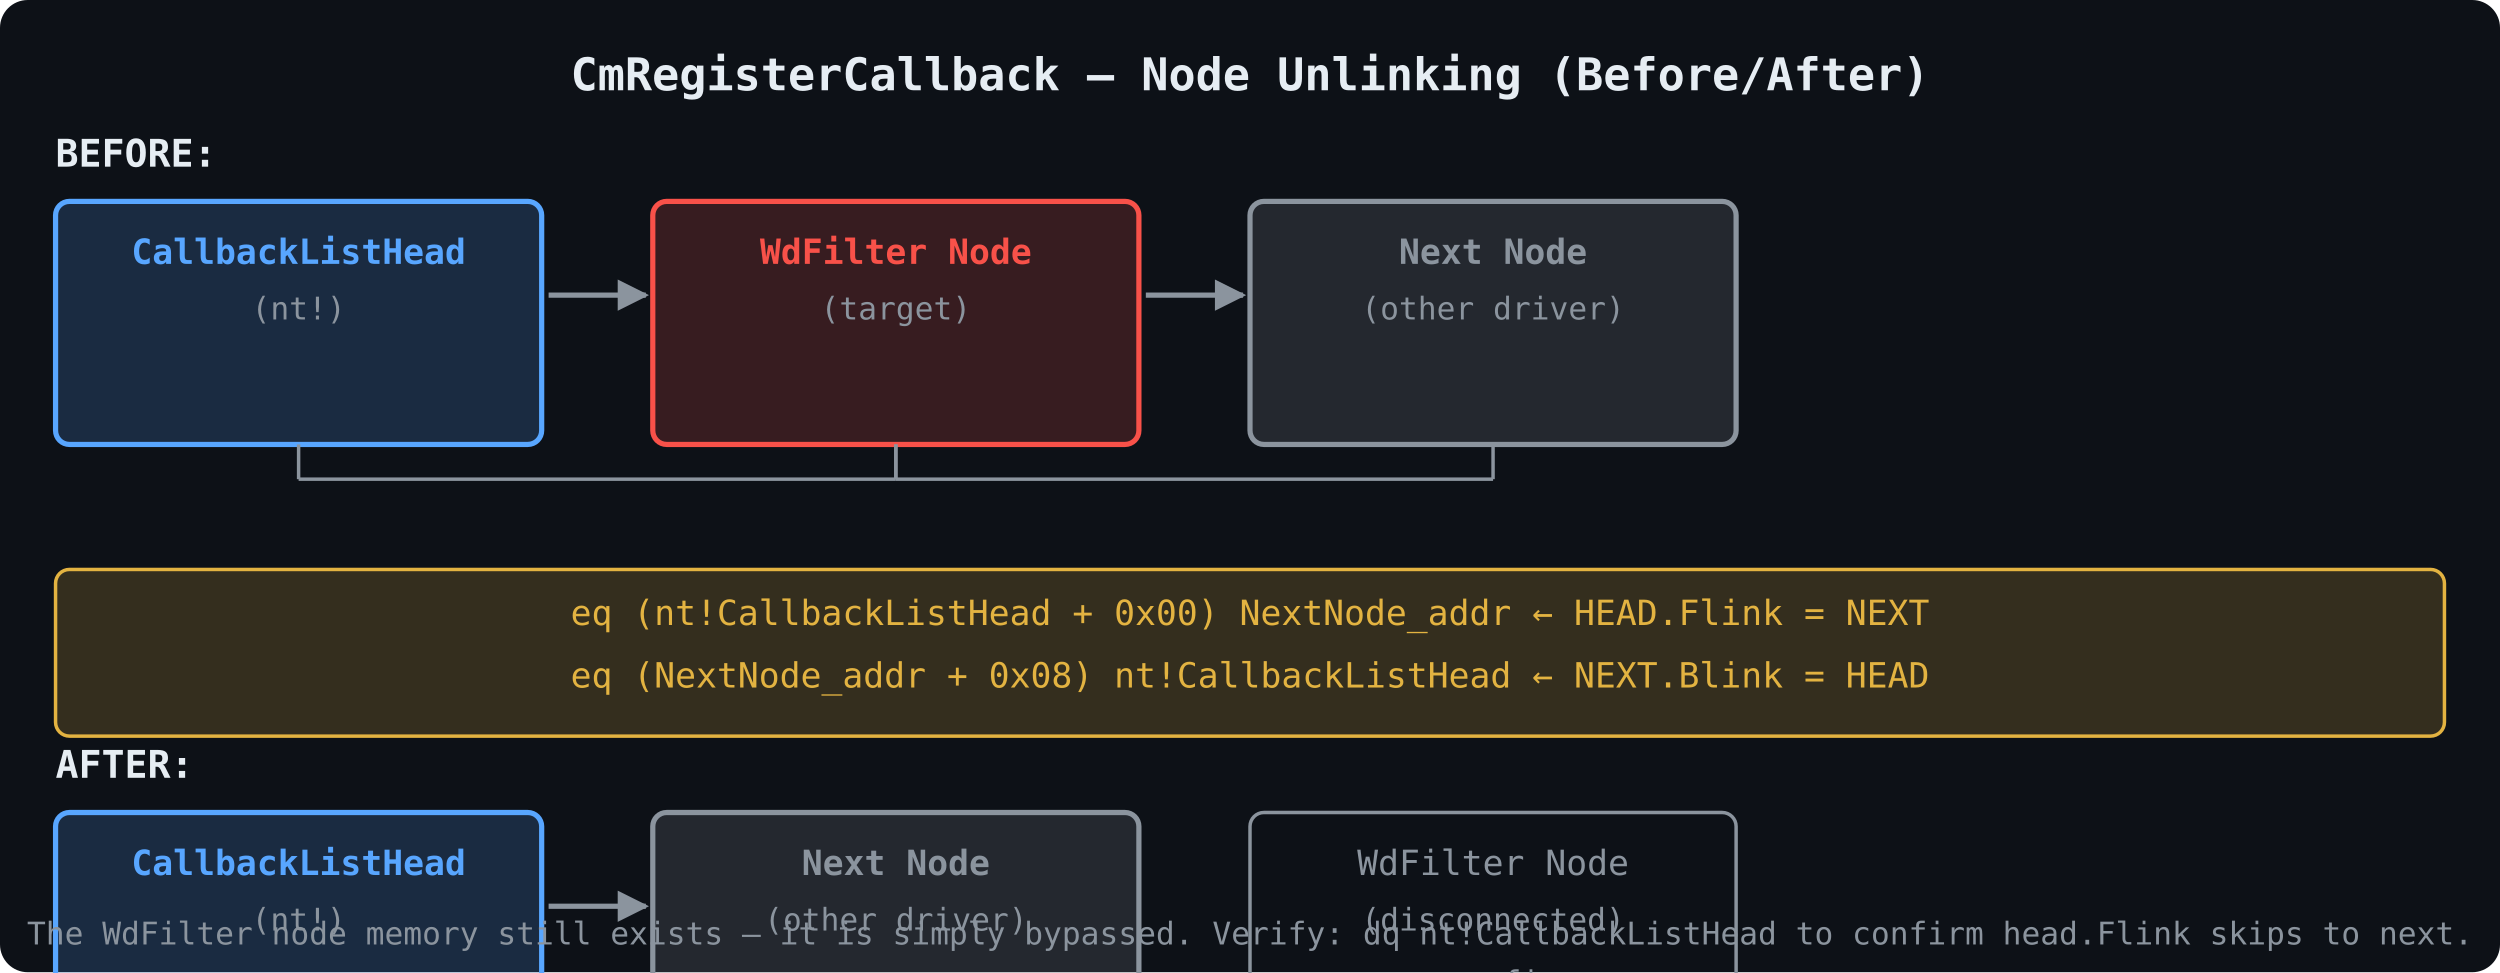
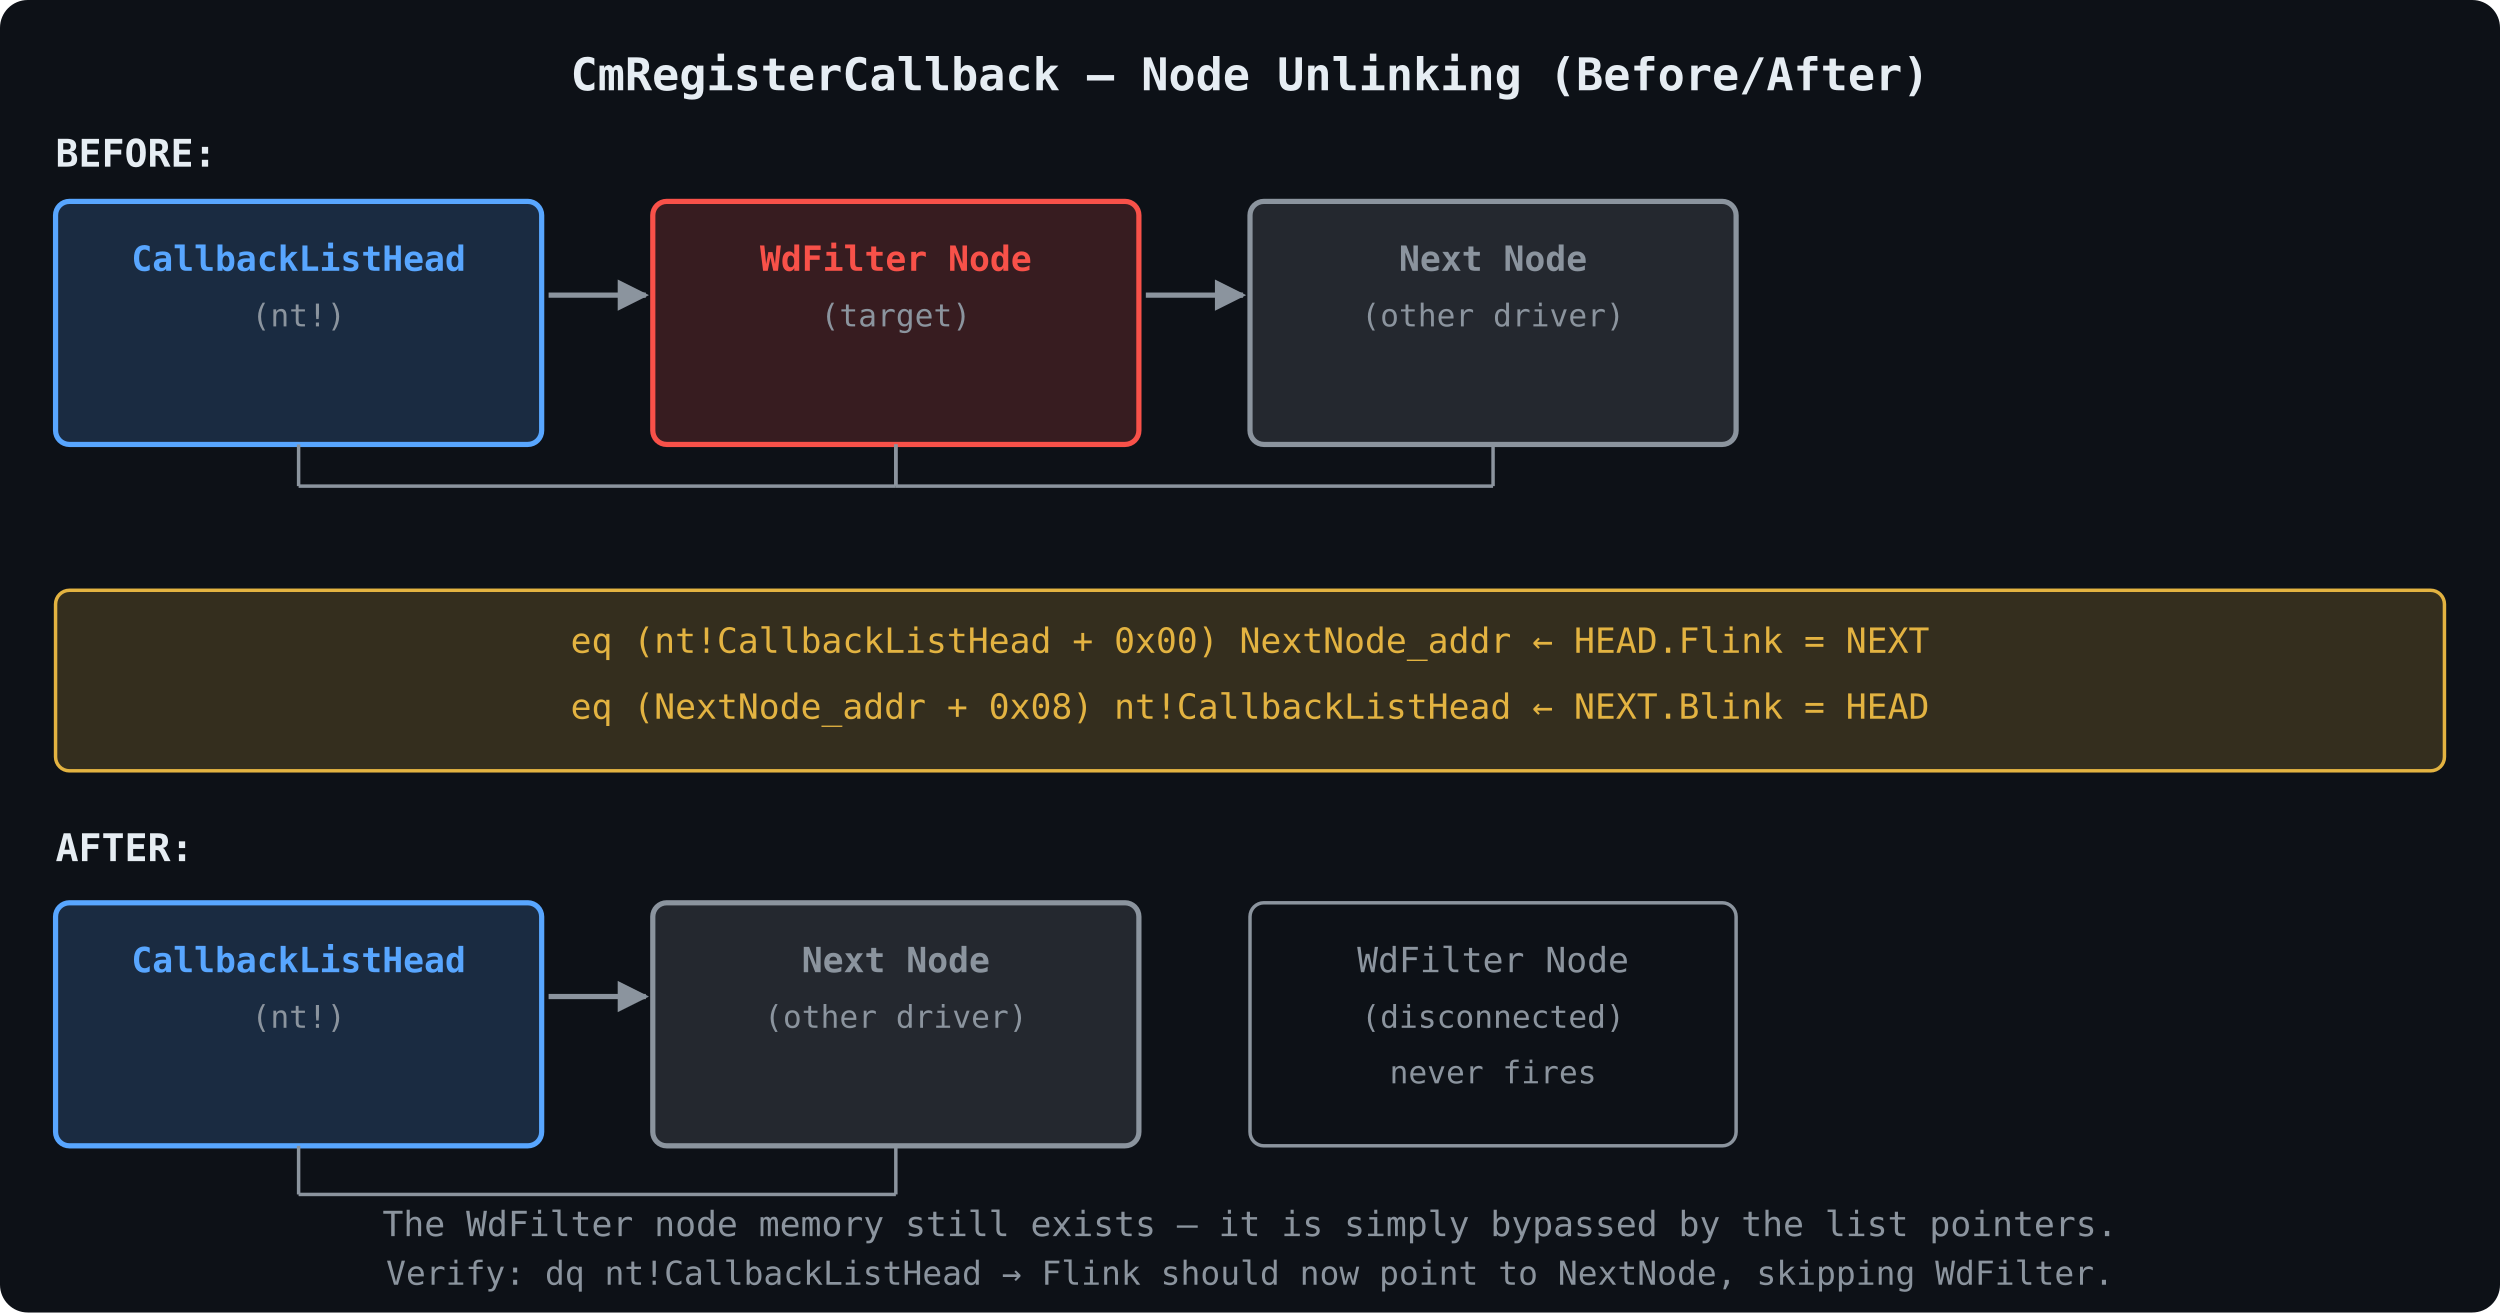
- <svg xmlns="http://www.w3.org/2000/svg" width="720" height="280" viewBox="0 0 720 280">
-   <rect x="0" y="0" width="720" height="280" fill="#0d1117" stroke="none" stroke-width="0" rx="8" />
+ <svg xmlns="http://www.w3.org/2000/svg" width="720" height="378" viewBox="0 0 720 378">
+   <rect x="0" y="0" width="720" height="378" fill="#0d1117" stroke="none" stroke-width="0" rx="8" />
  <text x="360" y="26" fill="#e6edf3" font-size="13" font-family="JetBrains Mono,Consolas,monospace" font-weight="bold" text-anchor="middle">CmRegisterCallback — Node Unlinking (Before/After)</text>
  <defs>
    <marker id="cm" viewBox="0 0 10 10" refX="9" refY="5" markerWidth="6" markerHeight="6" orient="auto">
      <path d="M0,0 L10,5 L0,10 z" fill="#8b949e" />
    </marker>
  </defs>
  <text x="16" y="48" fill="#e6edf3" font-size="11" font-family="JetBrains Mono,Consolas,monospace" font-weight="bold">BEFORE:</text>
  <rect x="16" y="58" width="140" height="70" fill="rgba(88,166,255,0.18)" stroke="#58a6ff" stroke-width="1.5" rx="4" />
-   <text x="86" y="76" fill="#58a6ff" font-size="10" font-family="JetBrains Mono,Consolas,monospace" font-weight="bold" text-anchor="middle">CallbackListHead</text>
-   <text x="86" y="92" fill="#8b949e" font-size="9" font-family="JetBrains Mono,Consolas,monospace" text-anchor="middle">(nt!)</text>
+   <text x="86" y="78" fill="#58a6ff" font-size="10" font-family="JetBrains Mono,Consolas,monospace" font-weight="bold" text-anchor="middle">CallbackListHead</text>
+   <text x="86" y="94" fill="#8b949e" font-size="9" font-family="JetBrains Mono,Consolas,monospace" text-anchor="middle">(nt!)</text>
  <rect x="188" y="58" width="140" height="70" fill="rgba(248,81,73,0.18)" stroke="#f85149" stroke-width="1.5" rx="4" />
-   <text x="258" y="76" fill="#f85149" font-size="10" font-family="JetBrains Mono,Consolas,monospace" font-weight="bold" text-anchor="middle">WdFilter Node</text>
-   <text x="258" y="92" fill="#8b949e" font-size="9" font-family="JetBrains Mono,Consolas,monospace" text-anchor="middle">(target)</text>
+   <text x="258" y="78" fill="#f85149" font-size="10" font-family="JetBrains Mono,Consolas,monospace" font-weight="bold" text-anchor="middle">WdFilter Node</text>
+   <text x="258" y="94" fill="#8b949e" font-size="9" font-family="JetBrains Mono,Consolas,monospace" text-anchor="middle">(target)</text>
  <rect x="360" y="58" width="140" height="70" fill="rgba(139,148,158,0.18)" stroke="#8b949e" stroke-width="1.5" rx="4" />
-   <text x="430" y="76" fill="#8b949e" font-size="10" font-family="JetBrains Mono,Consolas,monospace" font-weight="bold" text-anchor="middle">Next Node</text>
-   <text x="430" y="92" fill="#8b949e" font-size="9" font-family="JetBrains Mono,Consolas,monospace" text-anchor="middle">(other driver)</text>
+   <text x="430" y="78" fill="#8b949e" font-size="10" font-family="JetBrains Mono,Consolas,monospace" font-weight="bold" text-anchor="middle">Next Node</text>
+   <text x="430" y="94" fill="#8b949e" font-size="9" font-family="JetBrains Mono,Consolas,monospace" text-anchor="middle">(other driver)</text>
  <line x1="158" y1="85" x2="186" y2="85" stroke="#8b949e" stroke-width="1.5" marker-end="url(#cm)" />
  <line x1="330" y1="85" x2="358" y2="85" stroke="#8b949e" stroke-width="1.5" marker-end="url(#cm)" />
-   <line x1="258" y1="128" x2="258" y2="138" stroke="#8b949e" stroke-width="1" />
-   <line x1="258" y1="138" x2="86" y2="138" stroke="#8b949e" stroke-width="1" />
-   <line x1="86" y1="138" x2="86" y2="128" stroke="#8b949e" stroke-width="1" />
-   <line x1="430" y1="128" x2="430" y2="138" stroke="#8b949e" stroke-width="1" />
-   <line x1="430" y1="138" x2="258" y2="138" stroke="#8b949e" stroke-width="1" />
-   <line x1="258" y1="138" x2="258" y2="128" stroke="#8b949e" stroke-width="1" />
-   <rect x="16" y="164" width="688" height="48" fill="rgba(227,179,65,0.18)" stroke="#e3b341" stroke-width="1" rx="4" />
-   <text x="360" y="180" fill="#e3b341" font-size="10" font-family="JetBrains Mono,Consolas,monospace" text-anchor="middle">eq  (nt!CallbackListHead + 0x00)  NextNode_addr   ← HEAD.Flink = NEXT</text>
-   <text x="360" y="198" fill="#e3b341" font-size="10" font-family="JetBrains Mono,Consolas,monospace" text-anchor="middle">eq  (NextNode_addr + 0x08)  nt!CallbackListHead    ← NEXT.Blink = HEAD</text>
-   <text x="16" y="224" fill="#e6edf3" font-size="11" font-family="JetBrains Mono,Consolas,monospace" font-weight="bold">AFTER:</text>
-   <rect x="16" y="234" width="140" height="70" fill="rgba(88,166,255,0.18)" stroke="#58a6ff" stroke-width="1.5" rx="4" />
-   <text x="86" y="252" fill="#58a6ff" font-size="10" font-family="JetBrains Mono,Consolas,monospace" font-weight="bold" text-anchor="middle">CallbackListHead</text>
-   <text x="86" y="268" fill="#8b949e" font-size="9" font-family="JetBrains Mono,Consolas,monospace" text-anchor="middle">(nt!)</text>
-   <rect x="188" y="234" width="140" height="70" fill="rgba(139,148,158,0.18)" stroke="#8b949e" stroke-width="1.5" rx="4" />
-   <text x="258" y="252" fill="#8b949e" font-size="10" font-family="JetBrains Mono,Consolas,monospace" font-weight="bold" text-anchor="middle">Next Node</text>
-   <text x="258" y="268" fill="#8b949e" font-size="9" font-family="JetBrains Mono,Consolas,monospace" text-anchor="middle">(other driver)</text>
-   <rect x="360" y="234" width="140" height="70" fill="none" stroke="#8b949e" stroke-width="1" rx="4" />
-   <text x="430" y="252" fill="#8b949e" font-size="10" font-family="JetBrains Mono,Consolas,monospace" text-anchor="middle">WdFilter Node</text>
-   <text x="430" y="268" fill="#8b949e" font-size="9" font-family="JetBrains Mono,Consolas,monospace" text-anchor="middle">(disconnected)</text>
-   <line x1="158" y1="261" x2="186" y2="261" stroke="#8b949e" stroke-width="1.5" marker-end="url(#cm)" />
-   <line x1="258" y1="304" x2="258" y2="316" stroke="#8b949e" stroke-width="1" />
-   <line x1="258" y1="316" x2="86" y2="316" stroke="#8b949e" stroke-width="1" />
-   <line x1="86" y1="316" x2="86" y2="304" stroke="#8b949e" stroke-width="1" />
-   <text x="430" y="286" fill="#8b949e" font-size="9" font-family="JetBrains Mono,Consolas,monospace" text-anchor="middle">never fires</text>
-   <text x="360" y="272" fill="#8b949e" font-size="9" font-family="JetBrains Mono,Consolas,monospace" text-anchor="middle">The WdFilter node memory still exists — it is simply bypassed. Verify: dq nt!CallbackListHead to confirm head.Flink skips to next.</text>
+   <line x1="258" y1="128" x2="258" y2="140" stroke="#8b949e" stroke-width="1" />
+   <line x1="258" y1="140" x2="86" y2="140" stroke="#8b949e" stroke-width="1" />
+   <line x1="86" y1="140" x2="86" y2="128" stroke="#8b949e" stroke-width="1" />
+   <line x1="430" y1="128" x2="430" y2="140" stroke="#8b949e" stroke-width="1" />
+   <line x1="430" y1="140" x2="258" y2="140" stroke="#8b949e" stroke-width="1" />
+   <line x1="258" y1="140" x2="258" y2="128" stroke="#8b949e" stroke-width="1" />
+   <rect x="16" y="170" width="688" height="52" fill="rgba(227,179,65,0.18)" stroke="#e3b341" stroke-width="1" rx="4" />
+   <text x="360" y="188" fill="#e3b341" font-size="10" font-family="JetBrains Mono,Consolas,monospace" text-anchor="middle">eq  (nt!CallbackListHead + 0x00)  NextNode_addr   ←  HEAD.Flink = NEXT</text>
+   <text x="360" y="207" fill="#e3b341" font-size="10" font-family="JetBrains Mono,Consolas,monospace" text-anchor="middle">eq  (NextNode_addr + 0x08)  nt!CallbackListHead    ←  NEXT.Blink = HEAD</text>
+   <text x="16" y="248" fill="#e6edf3" font-size="11" font-family="JetBrains Mono,Consolas,monospace" font-weight="bold">AFTER:</text>
+   <rect x="16" y="260" width="140" height="70" fill="rgba(88,166,255,0.18)" stroke="#58a6ff" stroke-width="1.5" rx="4" />
+   <text x="86" y="280" fill="#58a6ff" font-size="10" font-family="JetBrains Mono,Consolas,monospace" font-weight="bold" text-anchor="middle">CallbackListHead</text>
+   <text x="86" y="296" fill="#8b949e" font-size="9" font-family="JetBrains Mono,Consolas,monospace" text-anchor="middle">(nt!)</text>
+   <rect x="188" y="260" width="140" height="70" fill="rgba(139,148,158,0.18)" stroke="#8b949e" stroke-width="1.5" rx="4" />
+   <text x="258" y="280" fill="#8b949e" font-size="10" font-family="JetBrains Mono,Consolas,monospace" font-weight="bold" text-anchor="middle">Next Node</text>
+   <text x="258" y="296" fill="#8b949e" font-size="9" font-family="JetBrains Mono,Consolas,monospace" text-anchor="middle">(other driver)</text>
+   <rect x="360" y="260" width="140" height="70" fill="none" stroke="#8b949e" stroke-width="1" rx="4" />
+   <text x="430" y="280" fill="#8b949e" font-size="10" font-family="JetBrains Mono,Consolas,monospace" text-anchor="middle">WdFilter Node</text>
+   <text x="430" y="296" fill="#8b949e" font-size="9" font-family="JetBrains Mono,Consolas,monospace" text-anchor="middle">(disconnected)</text>
+   <text x="430" y="312" fill="#8b949e" font-size="9" font-family="JetBrains Mono,Consolas,monospace" text-anchor="middle">never fires</text>
+   <line x1="158" y1="287" x2="186" y2="287" stroke="#8b949e" stroke-width="1.5" marker-end="url(#cm)" />
+   <line x1="258" y1="330" x2="258" y2="344" stroke="#8b949e" stroke-width="1" />
+   <line x1="258" y1="344" x2="86" y2="344" stroke="#8b949e" stroke-width="1" />
+   <line x1="86" y1="344" x2="86" y2="330" stroke="#8b949e" stroke-width="1" />
+   <text x="360" y="356" fill="#8b949e" font-size="10" font-family="JetBrains Mono,Consolas,monospace" text-anchor="middle">The WdFilter node memory still exists — it is simply bypassed by the list pointers.</text>
+   <text x="360" y="370" fill="#8b949e" font-size="9.5" font-family="JetBrains Mono,Consolas,monospace" text-anchor="middle">Verify:  dq nt!CallbackListHead  → Flink should now point to NextNode, skipping WdFilter.</text>
</svg>
